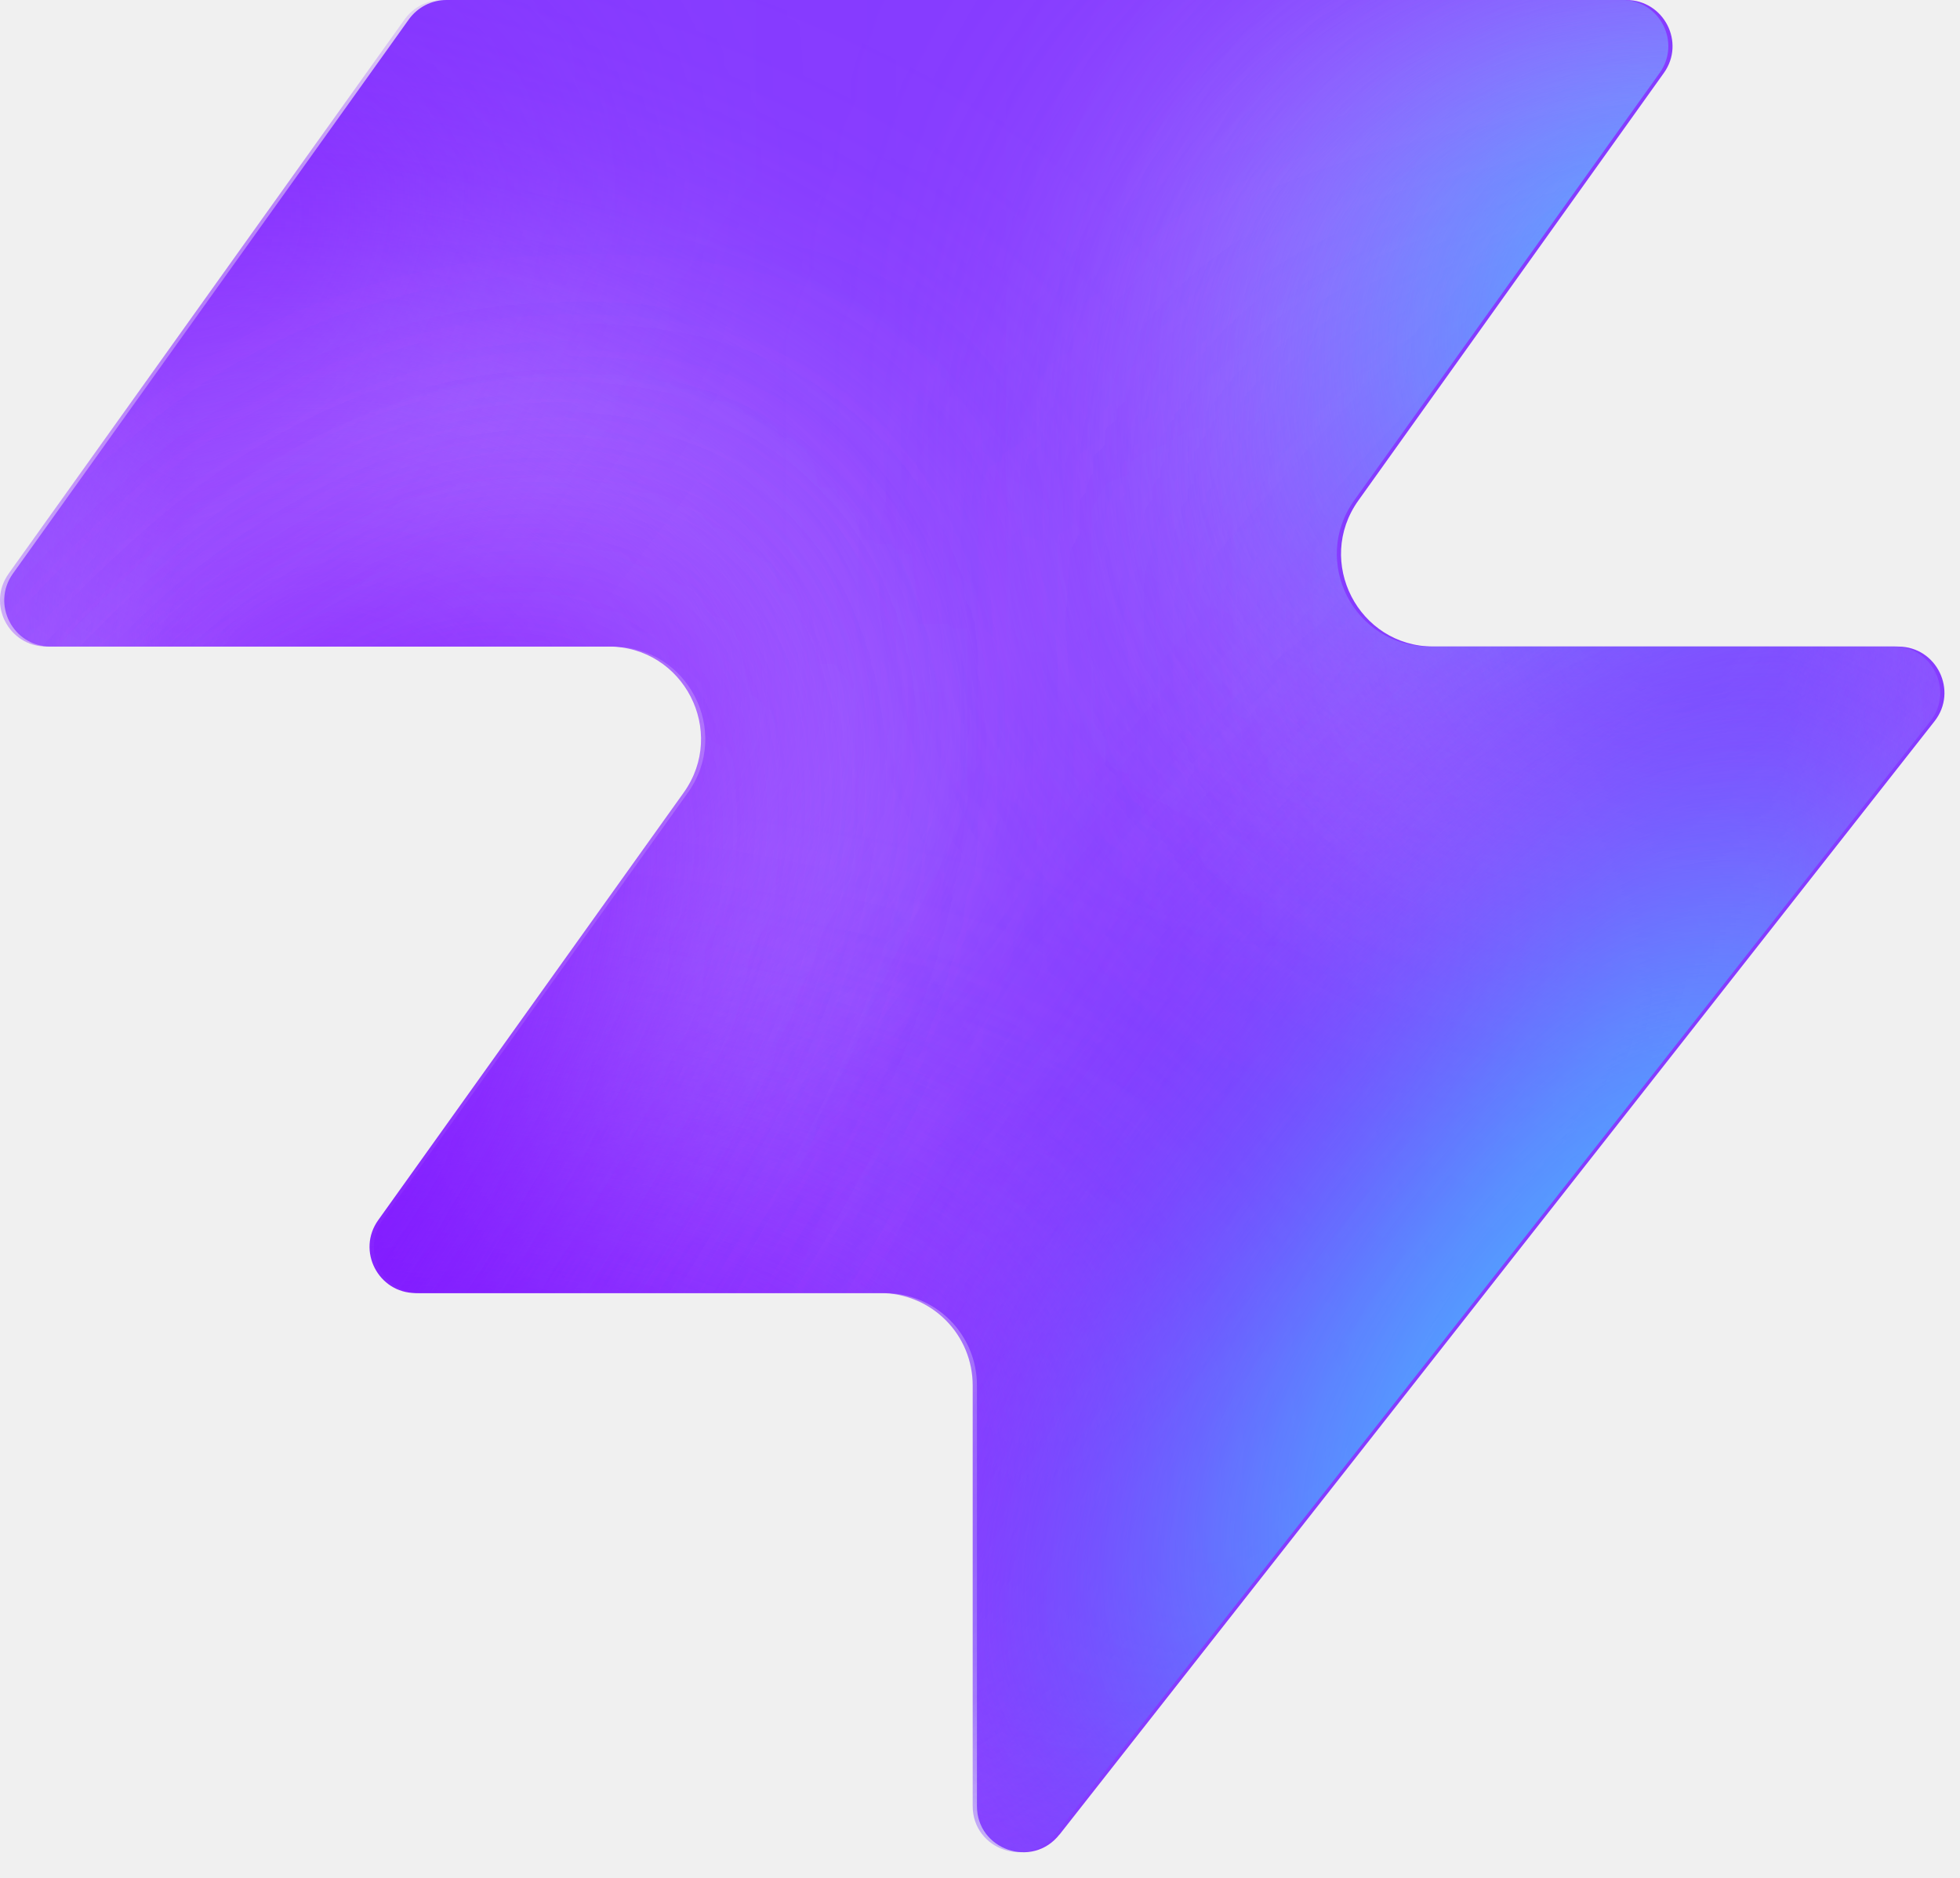
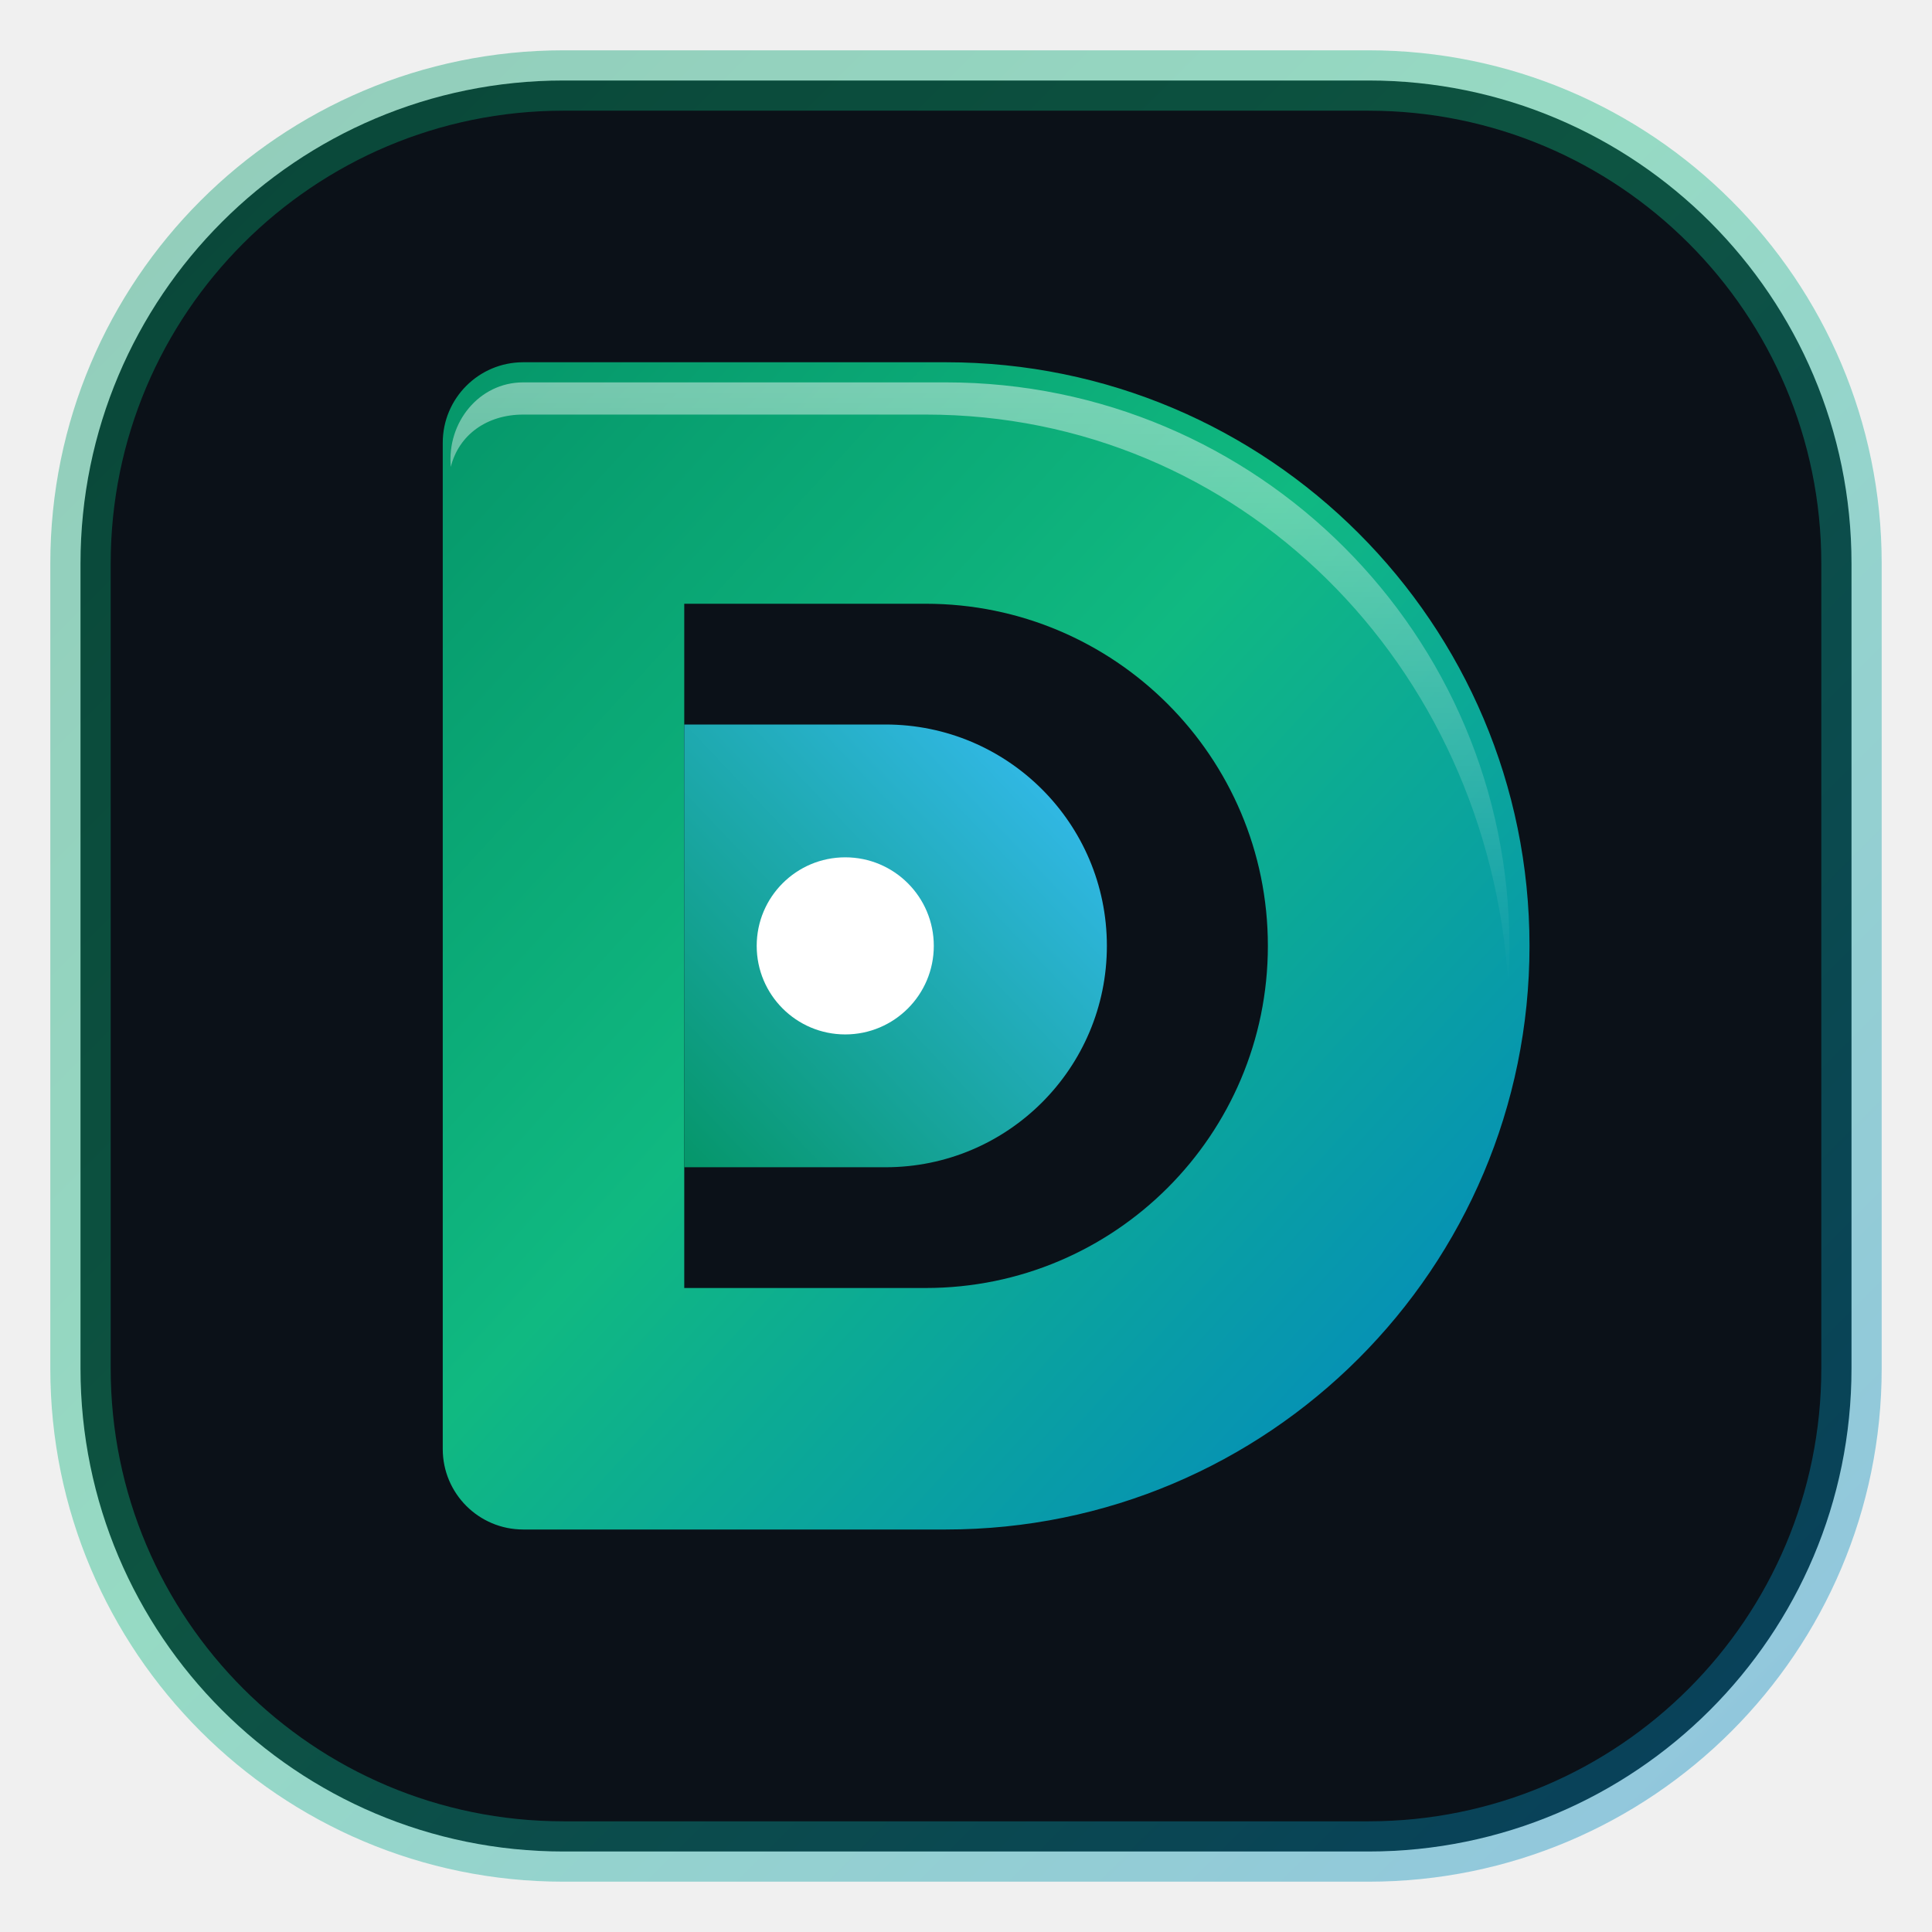
- <svg xmlns="http://www.w3.org/2000/svg" width="48" height="46" fill="none" viewBox="0 0 48 46">
-   <path fill="#863bff" d="M25.946 44.938c-.664.845-2.021.375-2.021-.698V33.937a2.26 2.26 0 0 0-2.262-2.262H10.287c-.92 0-1.456-1.04-.92-1.788l7.48-10.471c1.07-1.497 0-3.578-1.842-3.578H1.237c-.92 0-1.456-1.04-.92-1.788L10.013.474c.214-.297.556-.474.92-.474h28.894c.92 0 1.456 1.04.92 1.788l-7.48 10.471c-1.07 1.498 0 3.579 1.842 3.579h11.377c.943 0 1.473 1.088.89 1.83L25.947 44.94z" style="fill:#863bff;fill:color(display-p3 .525 .23 1);fill-opacity:1" />
-   <mask id="a" width="48" height="46" x="0" y="0" maskUnits="userSpaceOnUse" style="mask-type:alpha">
-     <path fill="#000" d="M25.842 44.938c-.664.844-2.021.375-2.021-.698V33.937a2.26 2.26 0 0 0-2.262-2.262H10.183c-.92 0-1.456-1.04-.92-1.788l7.48-10.471c1.07-1.498 0-3.579-1.842-3.579H1.133c-.92 0-1.456-1.04-.92-1.787L9.91.473c.214-.297.556-.474.92-.474h28.894c.92 0 1.456 1.04.92 1.788l-7.48 10.471c-1.07 1.498 0 3.578 1.842 3.578h11.377c.943 0 1.473 1.088.89 1.832L25.843 44.94z" style="fill:#000;fill-opacity:1" />
-   </mask>
-   <g mask="url(#a)">
-     <g filter="url(#b)">
-       <ellipse cx="5.508" cy="14.704" fill="#ede6ff" rx="5.508" ry="14.704" style="fill:#ede6ff;fill:color(display-p3 .927 .903 1);fill-opacity:1" transform="matrix(.00324 1 1 -.00324 -4.47 31.516)" />
-     </g>
-     <g filter="url(#c)">
-       <ellipse cx="10.399" cy="29.851" fill="#ede6ff" rx="10.399" ry="29.851" style="fill:#ede6ff;fill:color(display-p3 .927 .903 1);fill-opacity:1" transform="matrix(.00324 1 1 -.00324 -39.328 7.883)" />
-     </g>
-     <g filter="url(#d)">
-       <ellipse cx="5.508" cy="30.487" fill="#7e14ff" rx="5.508" ry="30.487" style="fill:#7e14ff;fill:color(display-p3 .492 .077 1);fill-opacity:1" transform="rotate(89.814 -25.913 -14.639)scale(1 -1)" />
-     </g>
-     <g filter="url(#e)">
-       <ellipse cx="5.508" cy="30.599" fill="#7e14ff" rx="5.508" ry="30.599" style="fill:#7e14ff;fill:color(display-p3 .492 .077 1);fill-opacity:1" transform="rotate(89.814 -32.644 -3.334)scale(1 -1)" />
-     </g>
-     <g filter="url(#f)">
-       <ellipse cx="5.508" cy="30.599" fill="#7e14ff" rx="5.508" ry="30.599" style="fill:#7e14ff;fill:color(display-p3 .492 .077 1);fill-opacity:1" transform="matrix(.00324 1 1 -.00324 -34.34 30.47)" />
-     </g>
-     <g filter="url(#g)">
-       <ellipse cx="14.072" cy="22.078" fill="#ede6ff" rx="14.072" ry="22.078" style="fill:#ede6ff;fill:color(display-p3 .927 .903 1);fill-opacity:1" transform="rotate(93.35 24.506 48.493)scale(-1 1)" />
-     </g>
-     <g filter="url(#h)">
-       <ellipse cx="3.47" cy="21.501" fill="#7e14ff" rx="3.47" ry="21.501" style="fill:#7e14ff;fill:color(display-p3 .492 .077 1);fill-opacity:1" transform="rotate(89.009 28.708 47.59)scale(-1 1)" />
-     </g>
-     <g filter="url(#i)">
-       <ellipse cx="3.47" cy="21.501" fill="#7e14ff" rx="3.47" ry="21.501" style="fill:#7e14ff;fill:color(display-p3 .492 .077 1);fill-opacity:1" transform="rotate(89.009 28.708 47.59)scale(-1 1)" />
-     </g>
-     <g filter="url(#j)">
-       <ellipse cx=".387" cy="8.972" fill="#7e14ff" rx="4.407" ry="29.108" style="fill:#7e14ff;fill:color(display-p3 .492 .077 1);fill-opacity:1" transform="rotate(39.51 .387 8.972)" />
-     </g>
-     <g filter="url(#k)">
-       <ellipse cx="47.523" cy="-6.092" fill="#7e14ff" rx="4.407" ry="29.108" style="fill:#7e14ff;fill:color(display-p3 .492 .077 1);fill-opacity:1" transform="rotate(37.892 47.523 -6.092)" />
-     </g>
-     <g filter="url(#l)">
-       <ellipse cx="41.412" cy="6.333" fill="#47bfff" rx="5.971" ry="9.665" style="fill:#47bfff;fill:color(display-p3 .28 .748 1);fill-opacity:1" transform="rotate(37.892 41.412 6.333)" />
-     </g>
-     <g filter="url(#m)">
-       <ellipse cx="-1.879" cy="38.332" fill="#7e14ff" rx="4.407" ry="29.108" style="fill:#7e14ff;fill:color(display-p3 .492 .077 1);fill-opacity:1" transform="rotate(37.892 -1.88 38.332)" />
-     </g>
-     <g filter="url(#n)">
-       <ellipse cx="-1.879" cy="38.332" fill="#7e14ff" rx="4.407" ry="29.108" style="fill:#7e14ff;fill:color(display-p3 .492 .077 1);fill-opacity:1" transform="rotate(37.892 -1.88 38.332)" />
-     </g>
-     <g filter="url(#o)">
-       <ellipse cx="35.651" cy="29.907" fill="#7e14ff" rx="4.407" ry="29.108" style="fill:#7e14ff;fill:color(display-p3 .492 .077 1);fill-opacity:1" transform="rotate(37.892 35.651 29.907)" />
-     </g>
-     <g filter="url(#p)">
-       <ellipse cx="38.418" cy="32.4" fill="#47bfff" rx="5.971" ry="15.297" style="fill:#47bfff;fill:color(display-p3 .28 .748 1);fill-opacity:1" transform="rotate(37.892 38.418 32.4)" />
-     </g>
-   </g>
+ <svg xmlns="http://www.w3.org/2000/svg" viewBox="0 0 48 48" fill="none">
  <defs>
-     <filter id="b" width="60.045" height="41.654" x="-19.77" y="16.149" color-interpolation-filters="sRGB" filterUnits="userSpaceOnUse">
-       <feFlood flood-opacity="0" result="BackgroundImageFix" />
-       <feBlend in="SourceGraphic" in2="BackgroundImageFix" result="shape" />
-       <feGaussianBlur result="effect1_foregroundBlur_2002_17158" stdDeviation="7.659" />
-     </filter>
-     <filter id="c" width="90.34" height="51.437" x="-54.613" y="-7.533" color-interpolation-filters="sRGB" filterUnits="userSpaceOnUse">
-       <feFlood flood-opacity="0" result="BackgroundImageFix" />
-       <feBlend in="SourceGraphic" in2="BackgroundImageFix" result="shape" />
-       <feGaussianBlur result="effect1_foregroundBlur_2002_17158" stdDeviation="7.659" />
-     </filter>
-     <filter id="d" width="79.355" height="29.4" x="-49.64" y="2.03" color-interpolation-filters="sRGB" filterUnits="userSpaceOnUse">
-       <feFlood flood-opacity="0" result="BackgroundImageFix" />
-       <feBlend in="SourceGraphic" in2="BackgroundImageFix" result="shape" />
-       <feGaussianBlur result="effect1_foregroundBlur_2002_17158" stdDeviation="4.596" />
-     </filter>
-     <filter id="e" width="79.579" height="29.4" x="-45.045" y="20.029" color-interpolation-filters="sRGB" filterUnits="userSpaceOnUse">
-       <feFlood flood-opacity="0" result="BackgroundImageFix" />
-       <feBlend in="SourceGraphic" in2="BackgroundImageFix" result="shape" />
-       <feGaussianBlur result="effect1_foregroundBlur_2002_17158" stdDeviation="4.596" />
-     </filter>
-     <filter id="f" width="79.579" height="29.4" x="-43.513" y="21.178" color-interpolation-filters="sRGB" filterUnits="userSpaceOnUse">
-       <feFlood flood-opacity="0" result="BackgroundImageFix" />
-       <feBlend in="SourceGraphic" in2="BackgroundImageFix" result="shape" />
-       <feGaussianBlur result="effect1_foregroundBlur_2002_17158" stdDeviation="4.596" />
-     </filter>
-     <filter id="g" width="74.749" height="58.852" x="15.756" y="-17.901" color-interpolation-filters="sRGB" filterUnits="userSpaceOnUse">
-       <feFlood flood-opacity="0" result="BackgroundImageFix" />
-       <feBlend in="SourceGraphic" in2="BackgroundImageFix" result="shape" />
-       <feGaussianBlur result="effect1_foregroundBlur_2002_17158" stdDeviation="7.659" />
-     </filter>
-     <filter id="h" width="61.377" height="25.362" x="23.548" y="2.284" color-interpolation-filters="sRGB" filterUnits="userSpaceOnUse">
-       <feFlood flood-opacity="0" result="BackgroundImageFix" />
-       <feBlend in="SourceGraphic" in2="BackgroundImageFix" result="shape" />
-       <feGaussianBlur result="effect1_foregroundBlur_2002_17158" stdDeviation="4.596" />
-     </filter>
-     <filter id="i" width="61.377" height="25.362" x="23.548" y="2.284" color-interpolation-filters="sRGB" filterUnits="userSpaceOnUse">
-       <feFlood flood-opacity="0" result="BackgroundImageFix" />
-       <feBlend in="SourceGraphic" in2="BackgroundImageFix" result="shape" />
-       <feGaussianBlur result="effect1_foregroundBlur_2002_17158" stdDeviation="4.596" />
-     </filter>
-     <filter id="j" width="56.045" height="63.649" x="-27.636" y="-22.853" color-interpolation-filters="sRGB" filterUnits="userSpaceOnUse">
-       <feFlood flood-opacity="0" result="BackgroundImageFix" />
-       <feBlend in="SourceGraphic" in2="BackgroundImageFix" result="shape" />
-       <feGaussianBlur result="effect1_foregroundBlur_2002_17158" stdDeviation="4.596" />
-     </filter>
-     <filter id="k" width="54.814" height="64.646" x="20.116" y="-38.415" color-interpolation-filters="sRGB" filterUnits="userSpaceOnUse">
-       <feFlood flood-opacity="0" result="BackgroundImageFix" />
-       <feBlend in="SourceGraphic" in2="BackgroundImageFix" result="shape" />
-       <feGaussianBlur result="effect1_foregroundBlur_2002_17158" stdDeviation="4.596" />
-     </filter>
-     <filter id="l" width="33.541" height="35.313" x="24.641" y="-11.323" color-interpolation-filters="sRGB" filterUnits="userSpaceOnUse">
-       <feFlood flood-opacity="0" result="BackgroundImageFix" />
-       <feBlend in="SourceGraphic" in2="BackgroundImageFix" result="shape" />
-       <feGaussianBlur result="effect1_foregroundBlur_2002_17158" stdDeviation="4.596" />
-     </filter>
-     <filter id="m" width="54.814" height="64.646" x="-29.286" y="6.009" color-interpolation-filters="sRGB" filterUnits="userSpaceOnUse">
-       <feFlood flood-opacity="0" result="BackgroundImageFix" />
-       <feBlend in="SourceGraphic" in2="BackgroundImageFix" result="shape" />
-       <feGaussianBlur result="effect1_foregroundBlur_2002_17158" stdDeviation="4.596" />
-     </filter>
-     <filter id="n" width="54.814" height="64.646" x="-29.286" y="6.009" color-interpolation-filters="sRGB" filterUnits="userSpaceOnUse">
-       <feFlood flood-opacity="0" result="BackgroundImageFix" />
-       <feBlend in="SourceGraphic" in2="BackgroundImageFix" result="shape" />
-       <feGaussianBlur result="effect1_foregroundBlur_2002_17158" stdDeviation="4.596" />
-     </filter>
-     <filter id="o" width="54.814" height="64.646" x="8.244" y="-2.416" color-interpolation-filters="sRGB" filterUnits="userSpaceOnUse">
-       <feFlood flood-opacity="0" result="BackgroundImageFix" />
-       <feBlend in="SourceGraphic" in2="BackgroundImageFix" result="shape" />
-       <feGaussianBlur result="effect1_foregroundBlur_2002_17158" stdDeviation="4.596" />
-     </filter>
-     <filter id="p" width="39.409" height="43.623" x="18.713" y="10.588" color-interpolation-filters="sRGB" filterUnits="userSpaceOnUse">
-       <feFlood flood-opacity="0" result="BackgroundImageFix" />
-       <feBlend in="SourceGraphic" in2="BackgroundImageFix" result="shape" />
-       <feGaussianBlur result="effect1_foregroundBlur_2002_17158" stdDeviation="4.596" />
-     </filter>
+     <linearGradient id="dd-gradient-primary" x1="0%" y1="0%" x2="100%" y2="100%">
+       <stop offset="0%" stop-color="#059669" />
+       <stop offset="45%" stop-color="#10B981" />
+       <stop offset="100%" stop-color="#0284C7" />
+     </linearGradient>
+     <linearGradient id="dd-gradient-inner" x1="100%" y1="0%" x2="0%" y2="100%">
+       <stop offset="0%" stop-color="#38BDF8" />
+       <stop offset="100%" stop-color="#059669" />
+     </linearGradient>
+     <linearGradient id="dd-glass-reflect" x1="0%" y1="0%" x2="0%" y2="100%">
+       <stop offset="0%" stop-color="#FFFFFF" stop-opacity="0.45" />
+       <stop offset="100%" stop-color="#FFFFFF" stop-opacity="0" />
+     </linearGradient>
  </defs>
+   <rect x="2" y="2" width="44" height="44" rx="12" fill="#0B1118" />
+   <rect x="2" y="2" width="44" height="44" rx="12" stroke="url(#dd-gradient-primary)" stroke-width="1.5" stroke-opacity="0.4" />
+   <path d="M11 11C11 9.895 11.895 9 13 9H23.5C31.508 9 38 15.492 38 23.5C38 31.508 31.508 38 23.5 38H13C11.895 38 11 37.105 11 36V11Z" fill="url(#dd-gradient-primary)" />
+   <path d="M17 15H23C27.694 15 31.5 18.806 31.5 23.5C31.5 28.194 27.694 32 23 32H17V15Z" fill="#0B1118" />
+   <path d="M17 18H22C25.038 18 27.5 20.462 27.5 23.5C27.5 26.538 25.038 29 22 29H17V18Z" fill="url(#dd-gradient-inner)" />
+   <circle cx="21" cy="23.5" r="2.2" fill="#FFFFFF" />
+   <path d="M13 9.5H23.5C31.232 9.5 37.5 15.768 37.5 23.5C37.5 23.8 37.49 24.1 37.47 24.4C36.95 16.5 30.8 10.3 23 10.3H13C12.1 10.3 11.4 10.8 11.2 11.6C11.1 10.5 11.9 9.5 13 9.5Z" fill="url(#dd-glass-reflect)" />
</svg>
